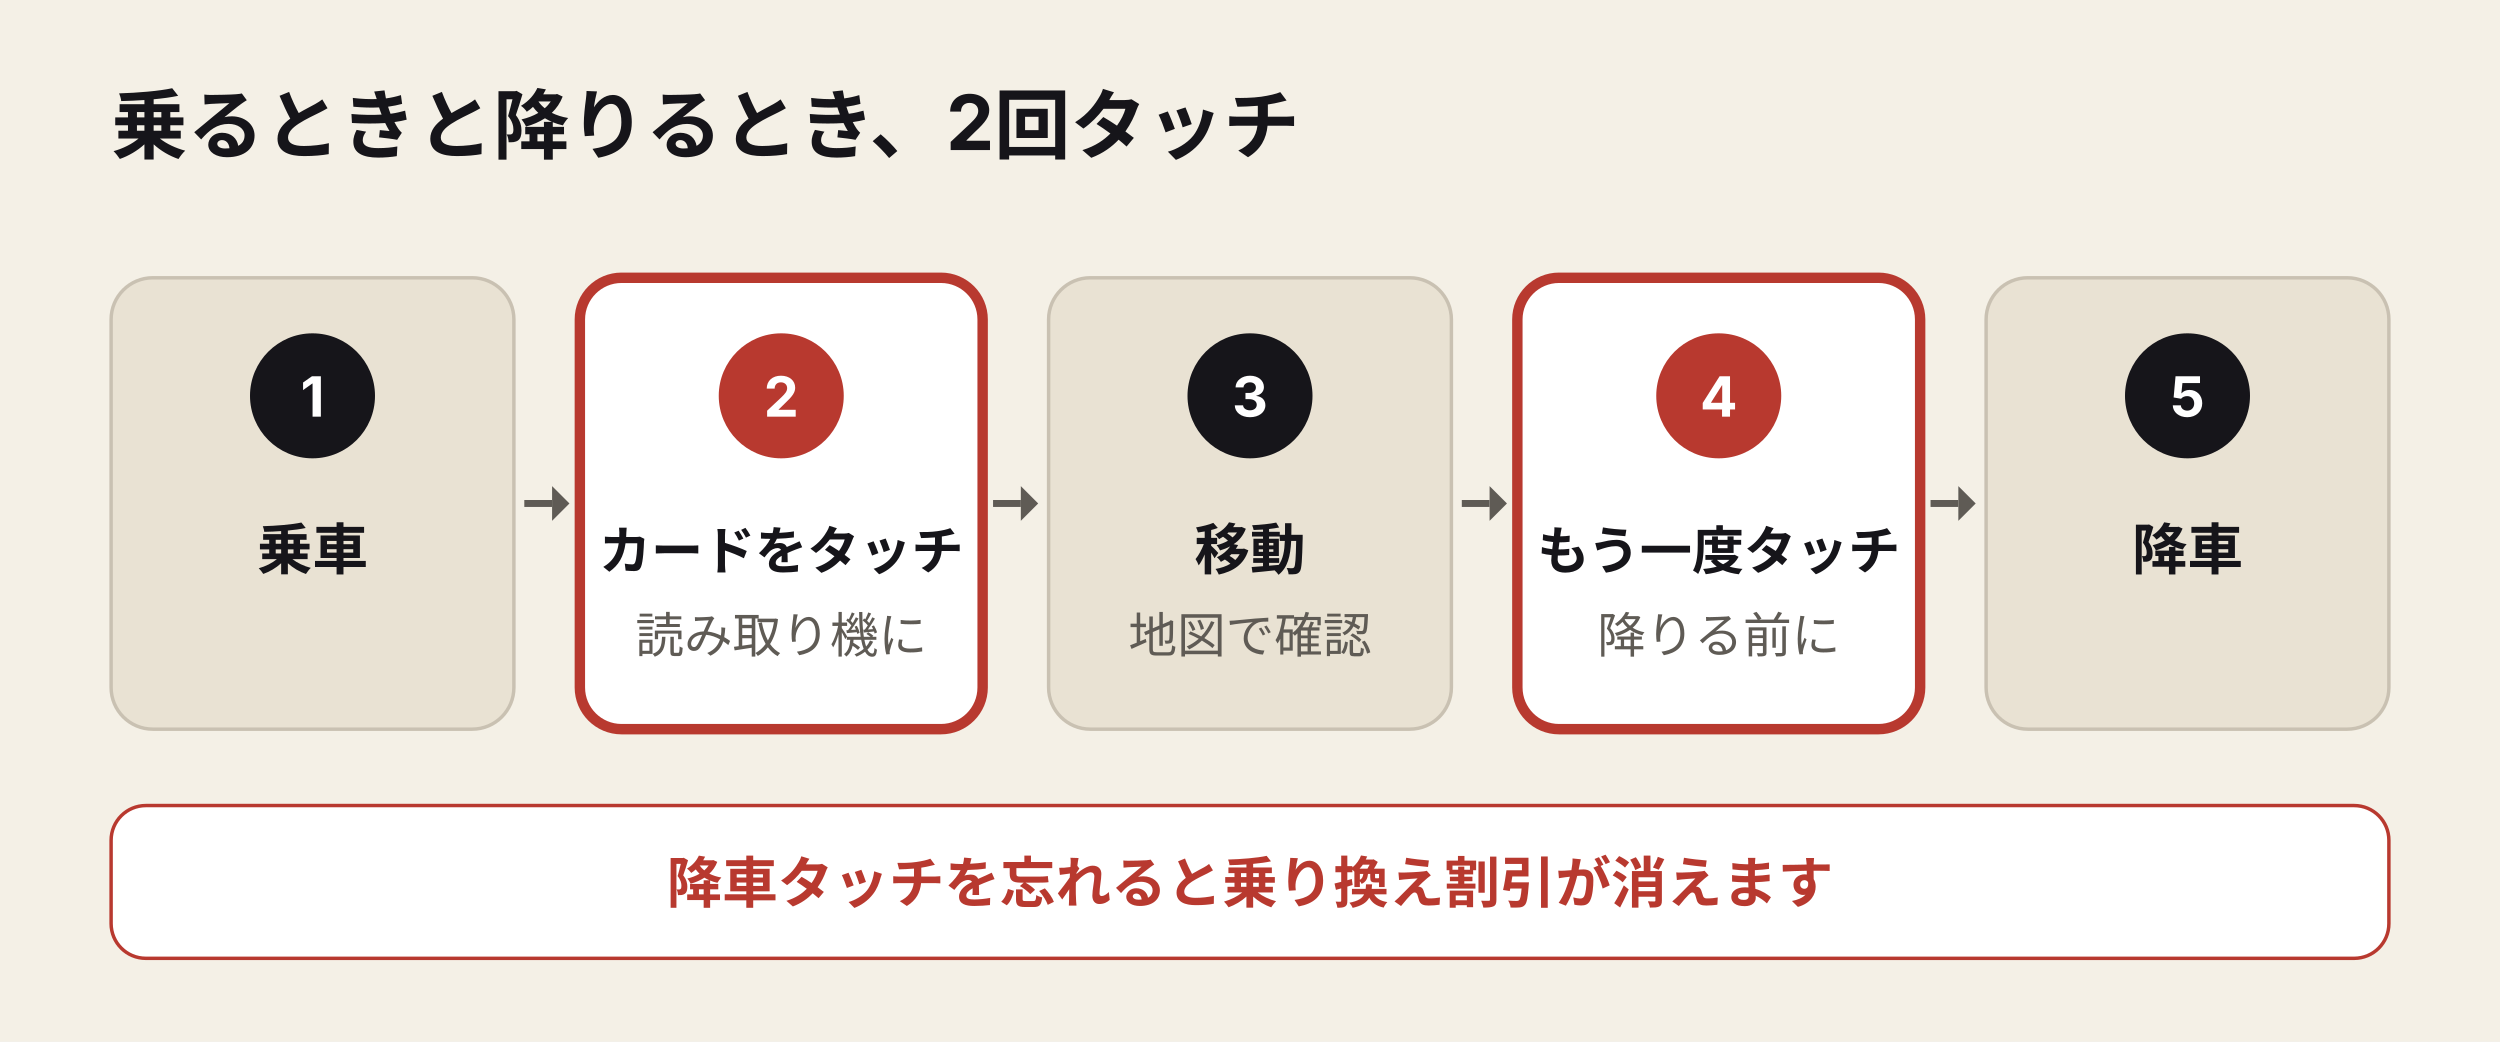
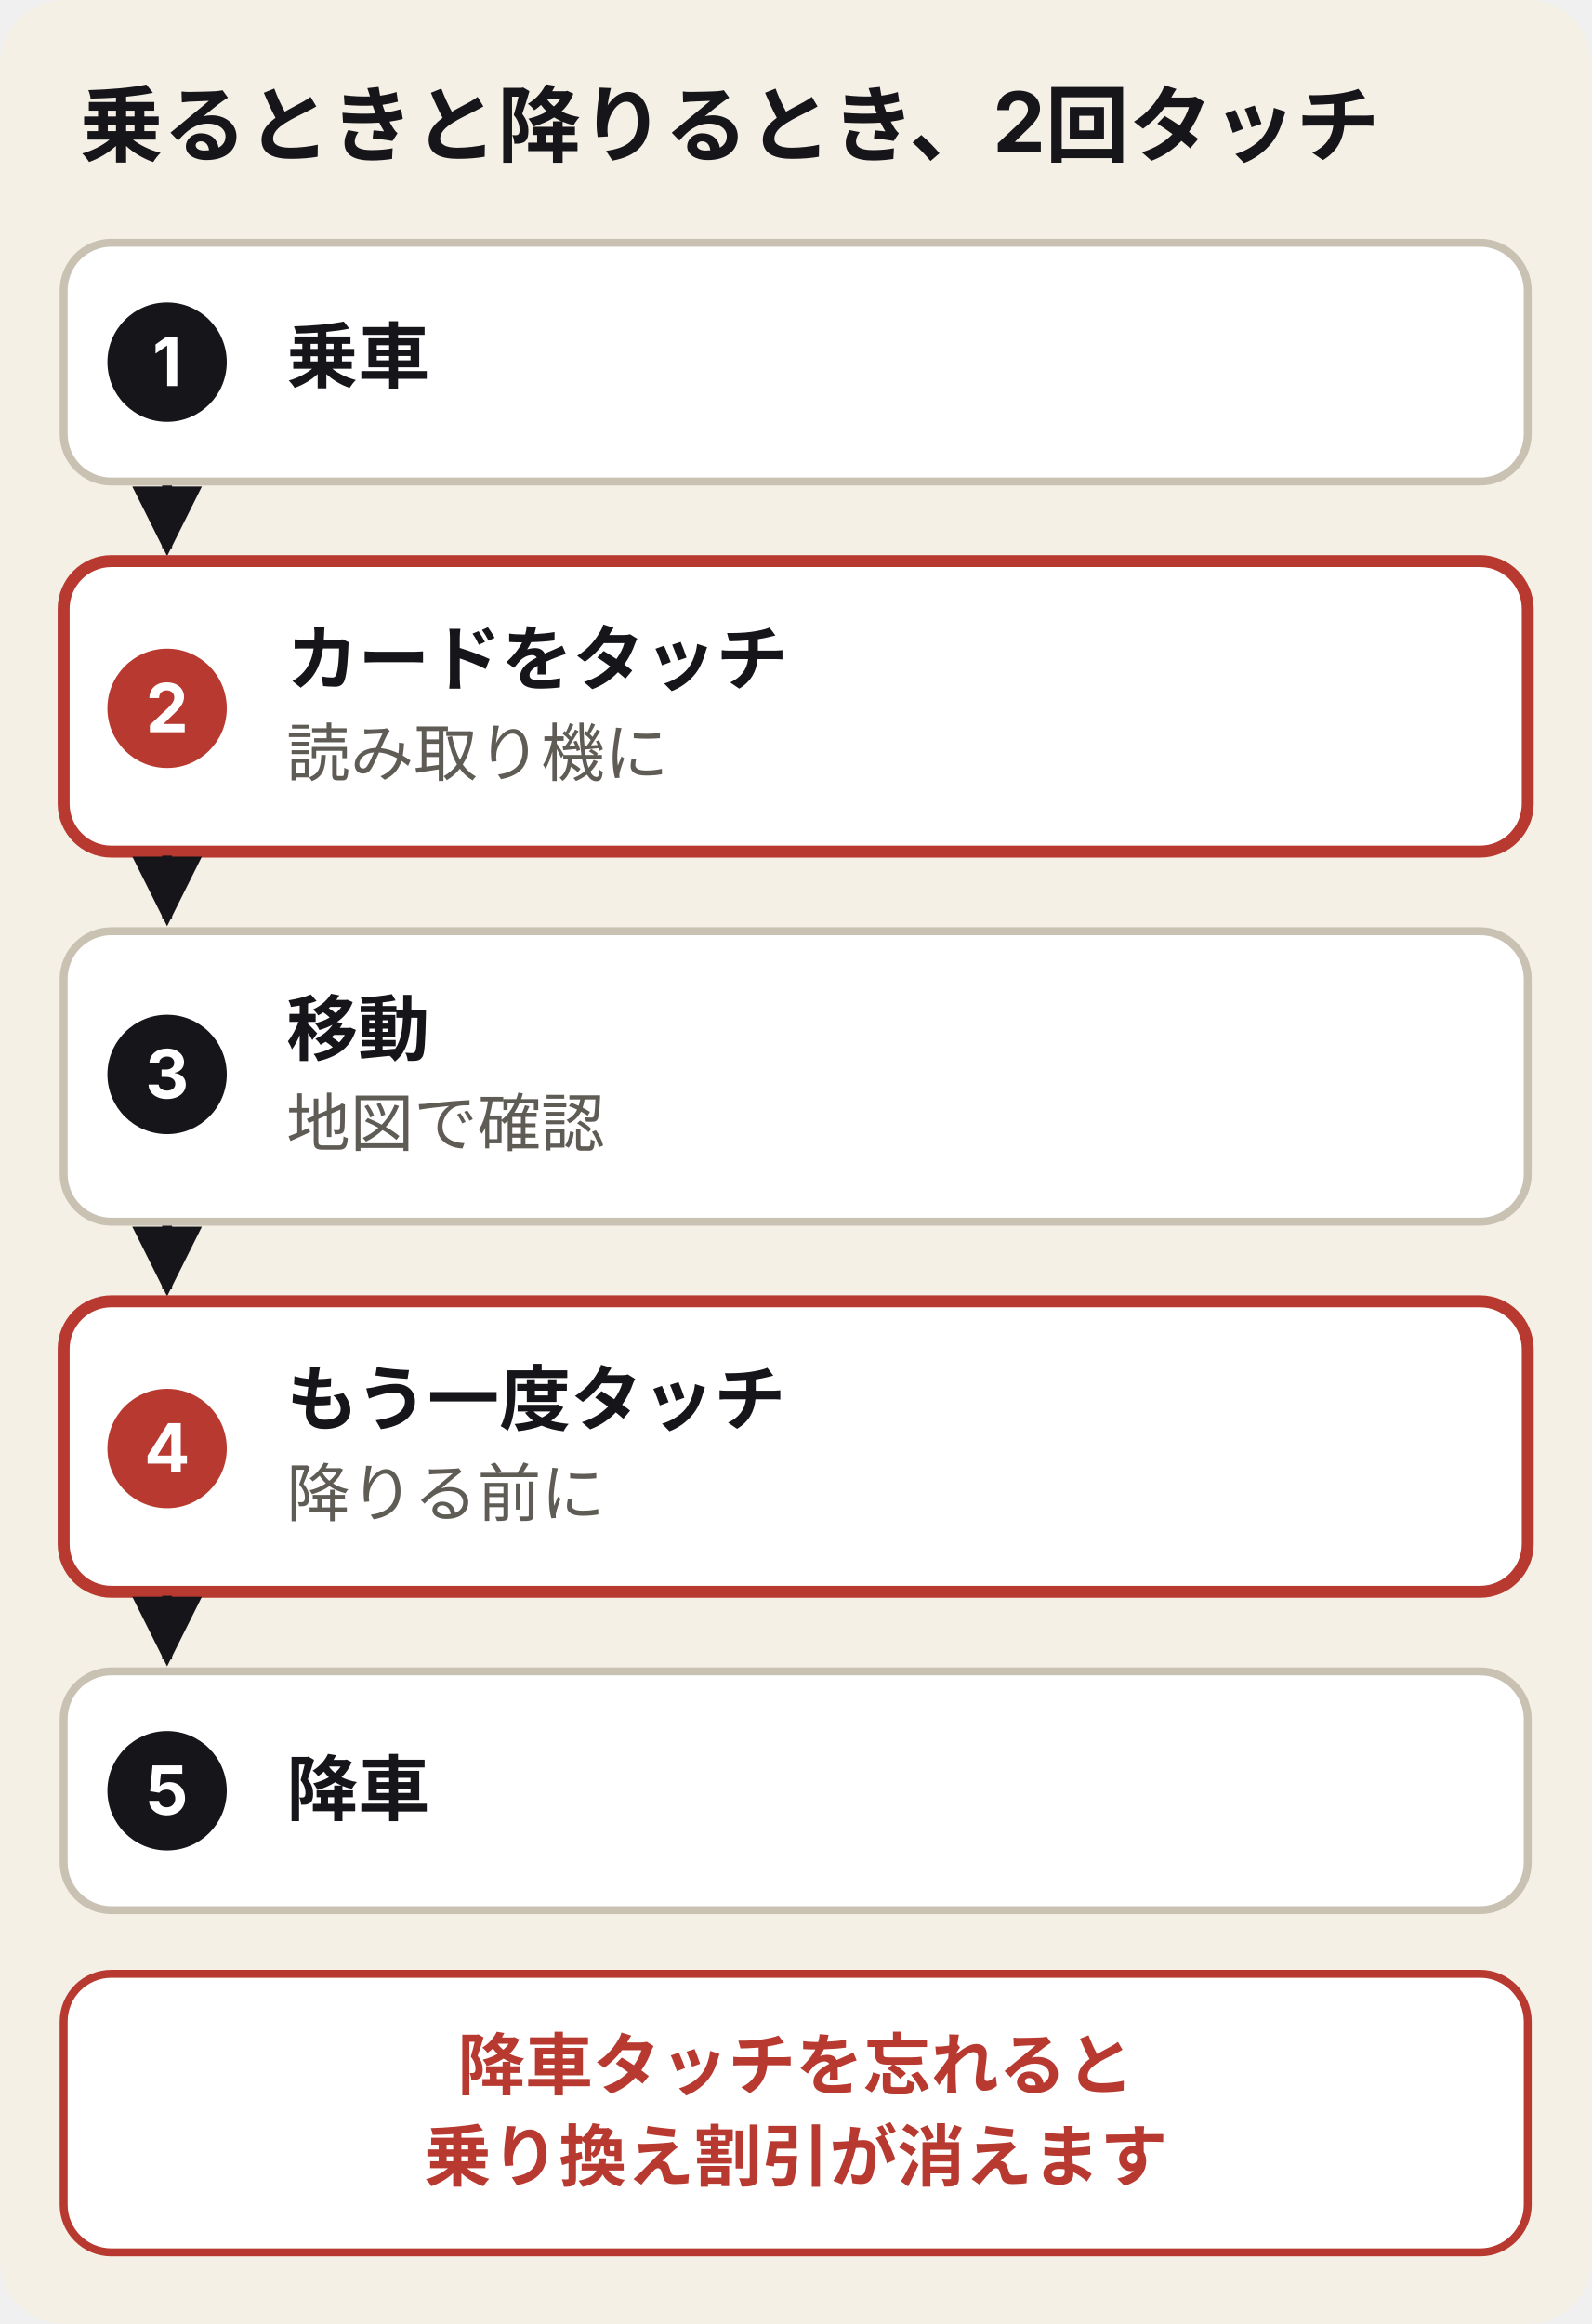
- <svg xmlns="http://www.w3.org/2000/svg" viewBox="0 0 720 300" role="img" aria-label="乗るときと降りるとき、2回タッチ" font-family="system-ui, -apple-system, &quot;Noto Sans KR&quot;, &quot;Noto Sans JP&quot;, &quot;Noto Sans TC&quot;, sans-serif">
-   <rect width="720" height="300" fill="#f4f0e6" />
-   <text x="32" y="44" font-size="22" font-weight="700" fill="#16151a">乗るときと降りるとき、2回タッチ</text>
-   <rect x="32" y="80" width="116" height="130" rx="12" fill="#e9e2d3" stroke="#c9c1b2" stroke-width="1" />
-   <circle cx="90.0" cy="114" r="18" fill="#16151a" />
-   <text x="90.0" y="120" font-size="16" font-weight="700" fill="#ffffff" text-anchor="middle">1</text>
-   <text x="90.0" y="164" font-size="16" font-weight="700" fill="#16151a" text-anchor="middle">乗車</text>
-   <path d="M151 145 L159 145" stroke="#5f5b55" stroke-width="2" />
-   <path d="M159 140 L164 145 L159 150 Z" fill="#5f5b55" />
-   <rect x="167" y="80" width="116" height="130" rx="12" fill="#ffffff" stroke="#b8392f" stroke-width="3" />
-   <circle cx="225.0" cy="114" r="18" fill="#b8392f" />
-   <text x="225.0" y="120" font-size="16" font-weight="700" fill="#ffffff" text-anchor="middle">2</text>
-   <text x="225.0" y="164" font-size="15" font-weight="700" fill="#16151a" text-anchor="middle">カードをタッチ</text>
-   <text x="225.0" y="188" font-size="14" font-weight="400" fill="#5f5b55" text-anchor="middle">読み取り機に</text>
-   <path d="M286 145 L294 145" stroke="#5f5b55" stroke-width="2" />
-   <path d="M294 140 L299 145 L294 150 Z" fill="#5f5b55" />
-   <rect x="302" y="80" width="116" height="130" rx="12" fill="#e9e2d3" stroke="#c9c1b2" stroke-width="1" />
-   <circle cx="360.0" cy="114" r="18" fill="#16151a" />
-   <text x="360.0" y="120" font-size="16" font-weight="700" fill="#ffffff" text-anchor="middle">3</text>
-   <text x="360.0" y="164" font-size="16" font-weight="700" fill="#16151a" text-anchor="middle">移動</text>
-   <text x="360.0" y="188" font-size="14" font-weight="400" fill="#5f5b55" text-anchor="middle">地図で確認</text>
-   <path d="M421 145 L429 145" stroke="#5f5b55" stroke-width="2" />
-   <path d="M429 140 L434 145 L429 150 Z" fill="#5f5b55" />
-   <rect x="437" y="80" width="116" height="130" rx="12" fill="#ffffff" stroke="#b8392f" stroke-width="3" />
-   <circle cx="495.0" cy="114" r="18" fill="#b8392f" />
-   <text x="495.0" y="120" font-size="16" font-weight="700" fill="#ffffff" text-anchor="middle">4</text>
-   <text x="495.0" y="164" font-size="15" font-weight="700" fill="#16151a" text-anchor="middle">もう一度タッチ</text>
-   <text x="495.0" y="188" font-size="14" font-weight="400" fill="#5f5b55" text-anchor="middle">降りる前に</text>
-   <path d="M556 145 L564 145" stroke="#5f5b55" stroke-width="2" />
-   <path d="M564 140 L569 145 L564 150 Z" fill="#5f5b55" />
-   <rect x="572" y="80" width="116" height="130" rx="12" fill="#e9e2d3" stroke="#c9c1b2" stroke-width="1" />
-   <circle cx="630.0" cy="114" r="18" fill="#16151a" />
-   <text x="630.0" y="120" font-size="16" font-weight="700" fill="#ffffff" text-anchor="middle">5</text>
-   <text x="630.0" y="164" font-size="16" font-weight="700" fill="#16151a" text-anchor="middle">降車</text>
-   <rect x="32" y="232" width="656" height="44" rx="10" fill="#ffffff" stroke="#b8392f" />
-   <text x="360" y="260" font-size="16" font-weight="700" fill="#b8392f" text-anchor="middle">降車タッチを忘れると乗り換え割引が消えます</text>
+ <svg xmlns="http://www.w3.org/2000/svg" viewBox="0 0 400 584" role="img" aria-label="乗るときと降りるとき、2回タッチ" font-family="system-ui, -apple-system, &quot;Noto Sans KR&quot;, &quot;Noto Sans JP&quot;, &quot;Noto Sans TC&quot;, sans-serif">
+   <rect width="400" height="584" rx="16" fill="#f4f0e6" />
+   <defs>
+     <marker id="ah" viewBox="0 0 10 10" refX="9" refY="5" markerWidth="7" markerHeight="7" orient="auto-start-reverse">
+       <path d="M0,0 L10,5 L0,10 z" fill="#16151a" />
+     </marker>
+   </defs>
+   <text x="20" y="39" font-size="21" fill="#16151a" font-weight="bold" text-anchor="start">乗るときと降りるとき、2回タッチ</text>
+   <rect x="16" y="61" width="368" height="60" rx="12" fill="#ffffff" stroke="#c9c1b2" stroke-width="2" />
+   <circle cx="42" cy="91" r="15" fill="#16151a" />
+   <text x="42" y="97" font-size="17" fill="#ffffff" font-weight="bold" text-anchor="middle">1</text>
+   <text x="72" y="96" font-size="18" fill="#16151a" font-weight="bold" text-anchor="start">乗車</text>
+   <line x1="42" y1="122" x2="42" y2="138" stroke="#16151a" stroke-width="2.5" marker-end="url(#ah)" />
+   <rect x="16" y="141" width="368" height="73" rx="12" fill="#ffffff" stroke="#b8392f" stroke-width="3" />
+   <circle cx="42" cy="178" r="15" fill="#b8392f" />
+   <text x="42" y="184" font-size="17" fill="#ffffff" font-weight="bold" text-anchor="middle">2</text>
+   <text x="72" y="172" font-size="18" fill="#16151a" font-weight="bold" text-anchor="start">カードをタッチ</text>
+   <text x="72" y="195" font-size="16" fill="#5f5b55" text-anchor="start">読み取り機に</text>
+   <line x1="42" y1="215" x2="42" y2="231" stroke="#16151a" stroke-width="2.5" marker-end="url(#ah)" />
+   <rect x="16" y="234" width="368" height="73" rx="12" fill="#ffffff" stroke="#c9c1b2" stroke-width="2" />
+   <circle cx="42" cy="270" r="15" fill="#16151a" />
+   <text x="42" y="276" font-size="17" fill="#ffffff" font-weight="bold" text-anchor="middle">3</text>
+   <text x="72" y="265" font-size="18" fill="#16151a" font-weight="bold" text-anchor="start">移動</text>
+   <text x="72" y="288" font-size="16" fill="#5f5b55" text-anchor="start">地図で確認</text>
+   <line x1="42" y1="308" x2="42" y2="324" stroke="#16151a" stroke-width="2.5" marker-end="url(#ah)" />
+   <rect x="16" y="327" width="368" height="73" rx="12" fill="#ffffff" stroke="#b8392f" stroke-width="3" />
+   <circle cx="42" cy="364" r="15" fill="#b8392f" />
+   <text x="42" y="370" font-size="17" fill="#ffffff" font-weight="bold" text-anchor="middle">4</text>
+   <text x="72" y="358" font-size="18" fill="#16151a" font-weight="bold" text-anchor="start">もう一度タッチ</text>
+   <text x="72" y="381" font-size="16" fill="#5f5b55" text-anchor="start">降りる前に</text>
+   <line x1="42" y1="401" x2="42" y2="417" stroke="#16151a" stroke-width="2.5" marker-end="url(#ah)" />
+   <rect x="16" y="420" width="368" height="60" rx="12" fill="#ffffff" stroke="#c9c1b2" stroke-width="2" />
+   <circle cx="42" cy="450" r="15" fill="#16151a" />
+   <text x="42" y="456" font-size="17" fill="#ffffff" font-weight="bold" text-anchor="middle">5</text>
+   <text x="72" y="456" font-size="18" fill="#16151a" font-weight="bold" text-anchor="start">降車</text>
+   <rect x="16" y="496" width="368" height="70" rx="12" fill="#ffffff" stroke="#b8392f" stroke-width="2" />
+   <text x="200" y="525" font-size="17" fill="#b8392f" font-weight="bold" text-anchor="middle">降車タッチを忘れると</text>
+   <text x="200" y="548" font-size="17" fill="#b8392f" font-weight="bold" text-anchor="middle">乗り換え割引が消えます</text>
</svg>
